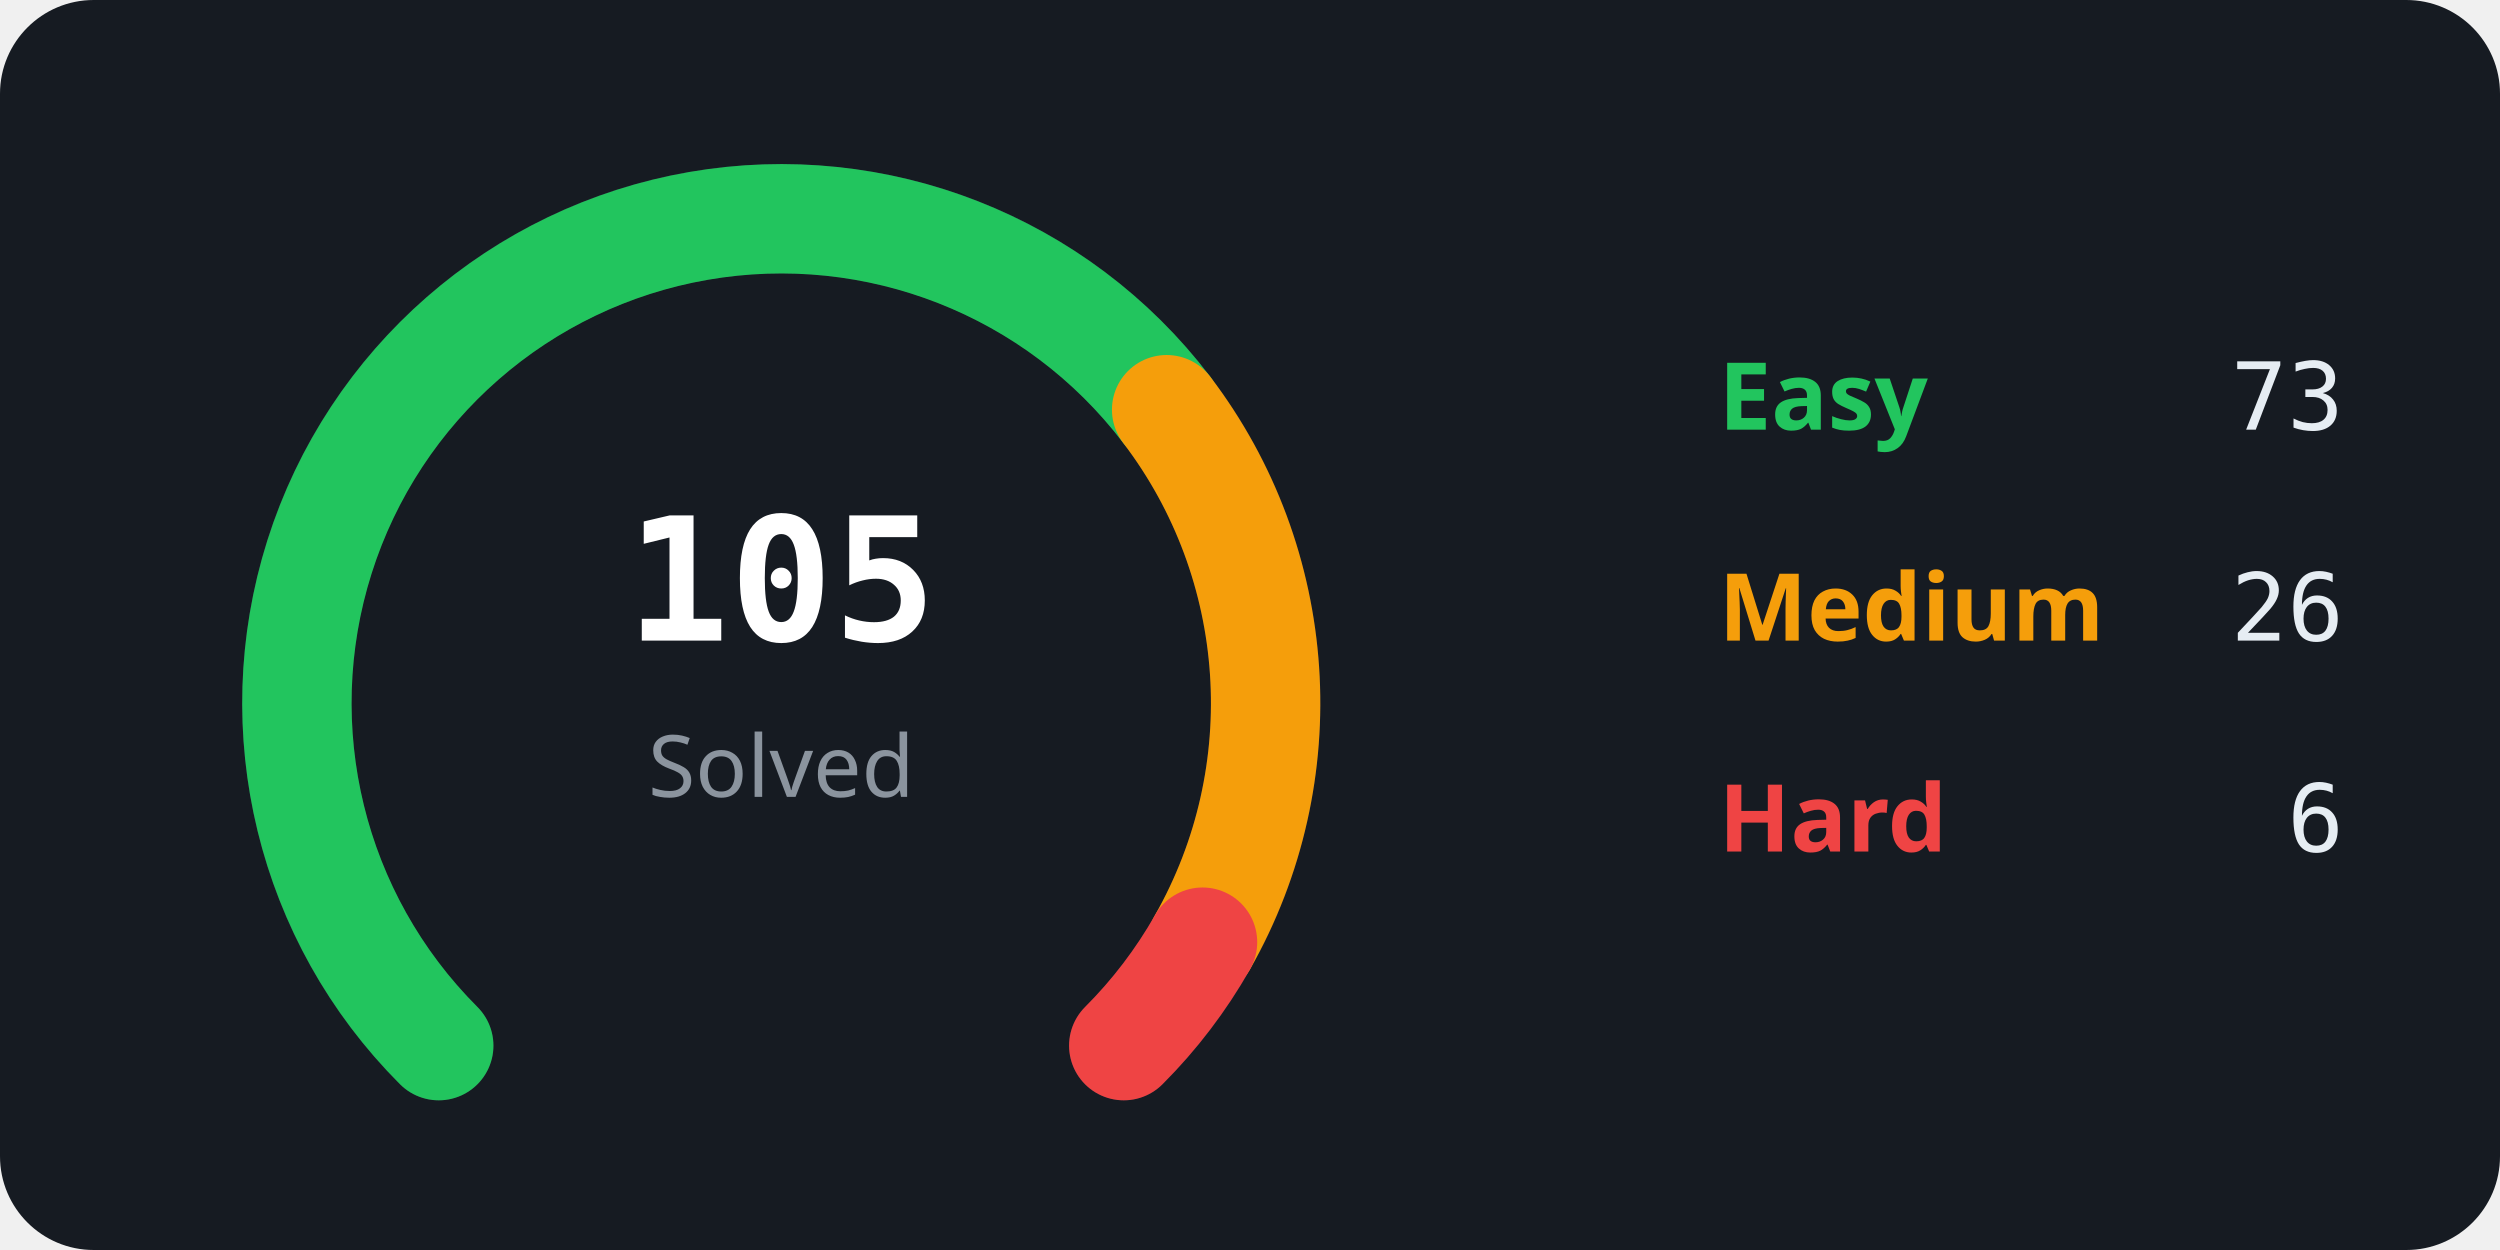
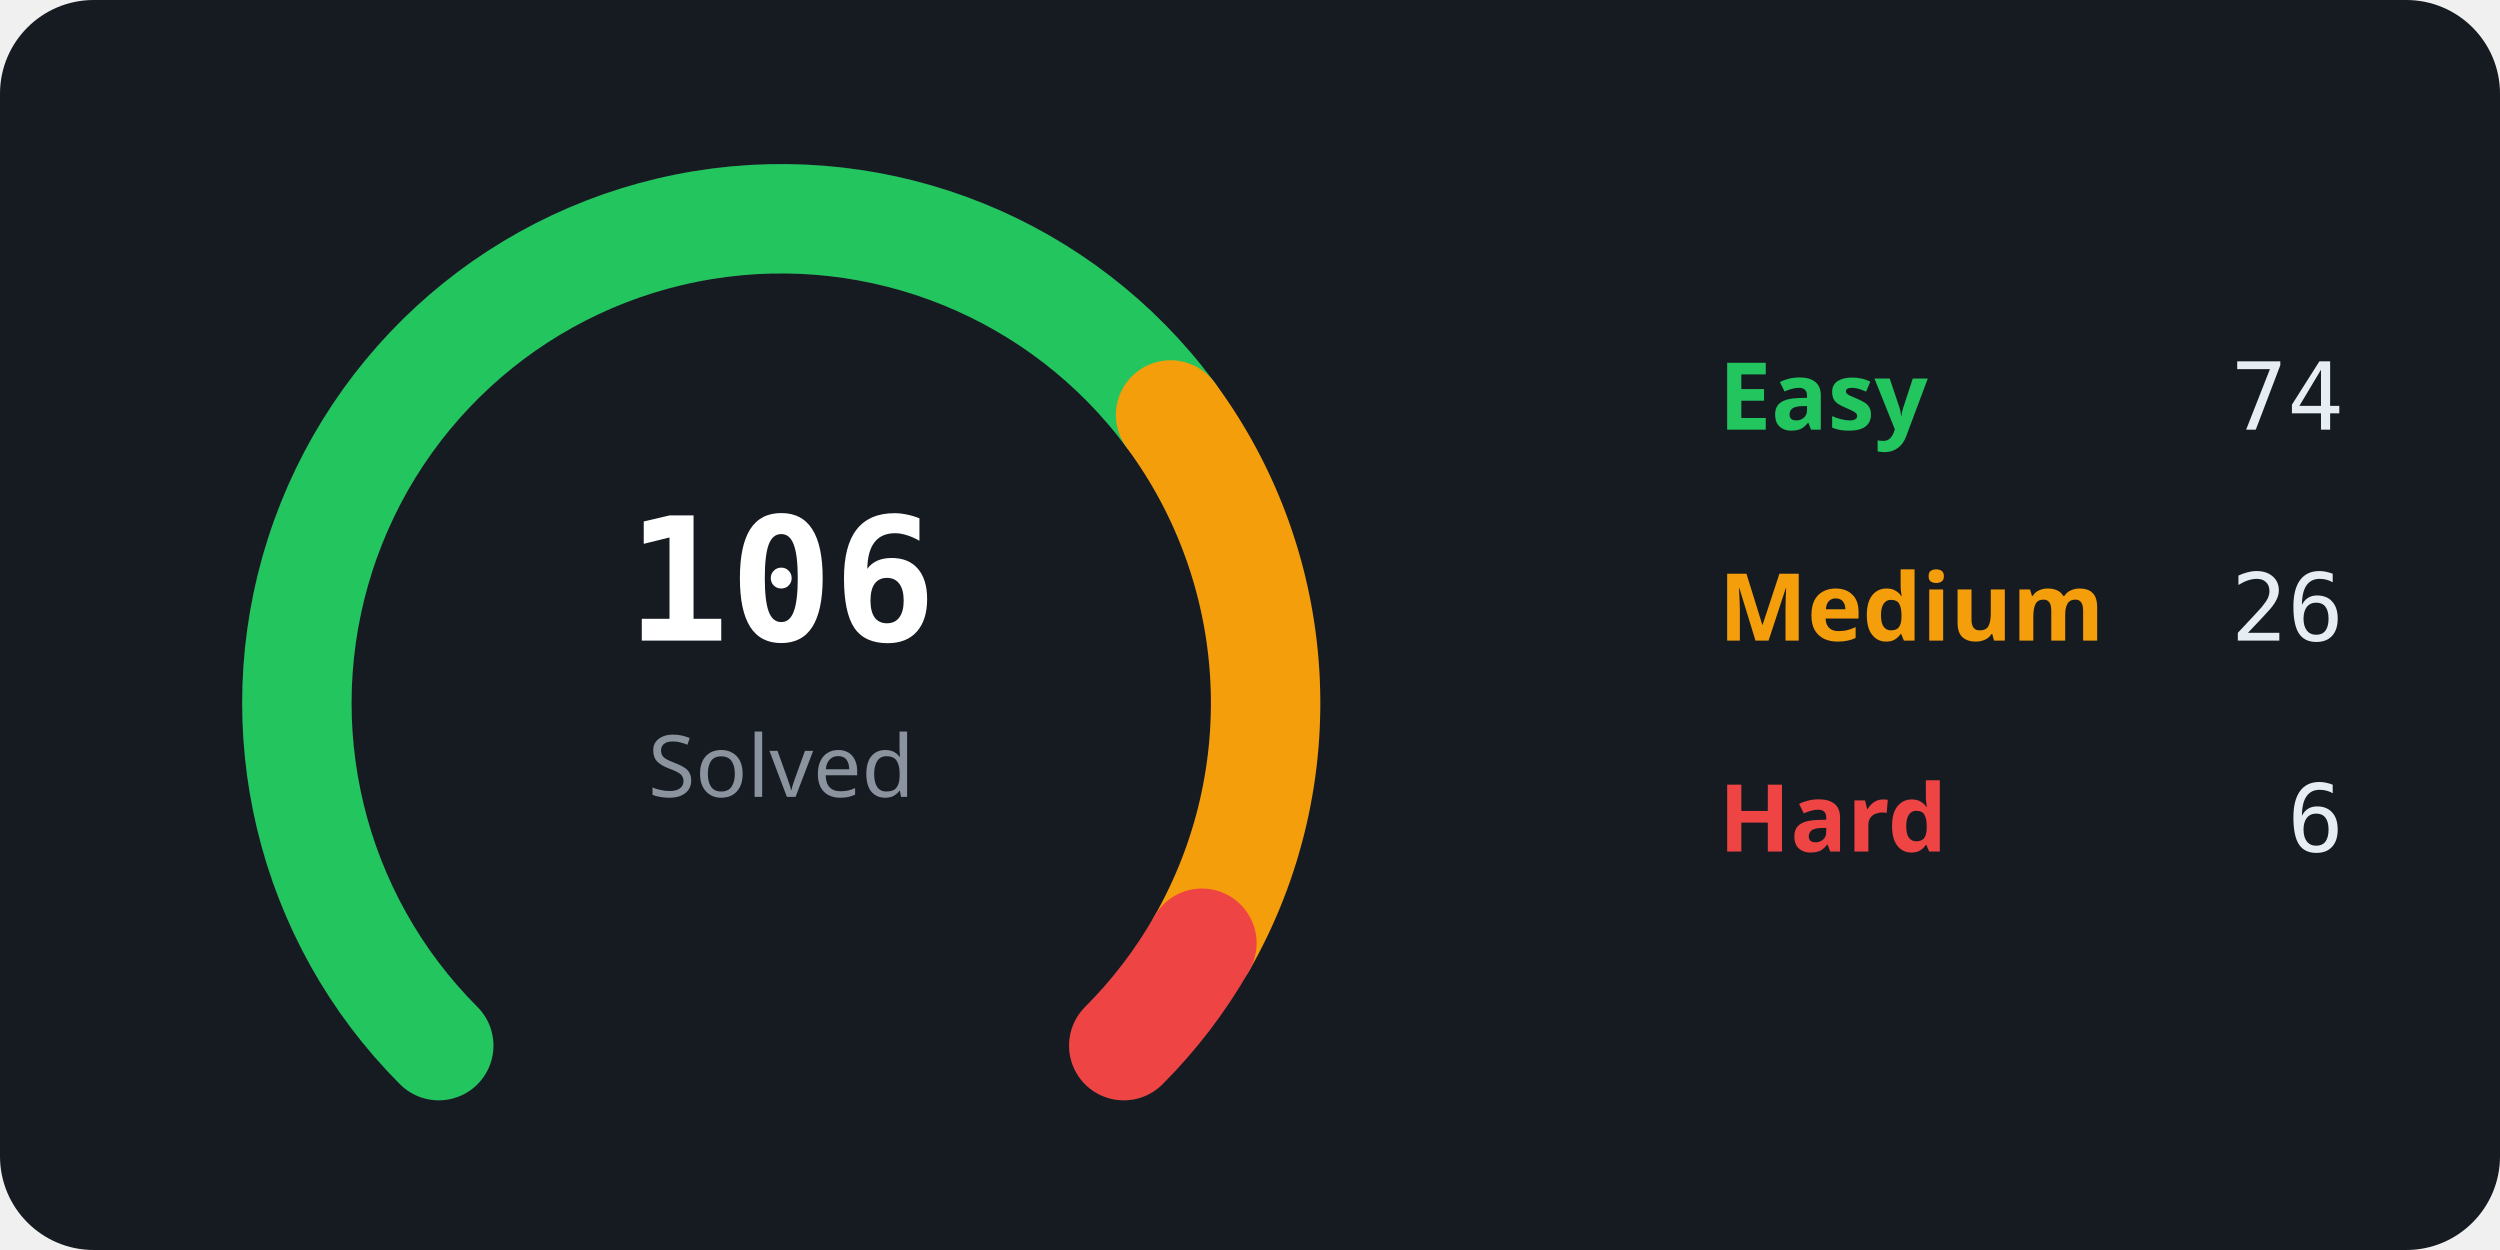
<svg xmlns="http://www.w3.org/2000/svg" width="320" height="160" viewBox="0 0 320 160">
  <rect width="320" height="160" rx="12" fill="#161b22" />
  <path d="M 56.159,133.841 A 62,62 0 1,1 143.841,133.841" stroke="#2d2d3d" stroke-width="14" fill="none" stroke-linecap="round" />
-   <path d="M 56.159,133.841 A 62,62 0 1,1 149.329,52.441" stroke="#22c55e" stroke-width="14" fill="none" stroke-linecap="round" />
-   <path d="M 149.329,52.441 A 62,62 0 0,1 153.924,120.598" stroke="#f59e0b" stroke-width="14" fill="none" stroke-linecap="round" />
-   <path d="M 153.924,120.598 A 62,62 0 0,1 143.841,133.841" stroke="#ef4444" stroke-width="14" fill="none" stroke-linecap="round" />
-   <text x="100" y="82" text-anchor="middle" fill="white" font-size="22" font-weight="bold" font-family="monospace">105</text>
+   <path d="M 56.159,133.841 A 62,62 0 1,1 149.833,53.113" stroke="#22c55e" stroke-width="14" fill="none" stroke-linecap="round" />
+   <path d="M 149.833,53.113 A 62,62 0 0,1 153.846,120.734" stroke="#f59e0b" stroke-width="14" fill="none" stroke-linecap="round" />
+   <path d="M 153.846,120.734 A 62,62 0 0,1 143.841,133.841" stroke="#ef4444" stroke-width="14" fill="none" stroke-linecap="round" />
+   <text x="100" y="82" text-anchor="middle" fill="white" font-size="22" font-weight="bold" font-family="monospace">106</text>
  <text x="100" y="102" text-anchor="middle" fill="#8b949e" font-size="11" font-family="sans-serif">Solved</text>
  <text x="220" y="55" fill="#22c55e" font-size="12" font-weight="bold" font-family="sans-serif">Easy</text>
-   <text x="300" y="55" fill="#e6edf3" font-size="12" font-family="monospace" text-anchor="end">73</text>
+   <text x="300" y="55" fill="#e6edf3" font-size="12" font-family="monospace" text-anchor="end">74</text>
  <text x="220" y="82" fill="#f59e0b" font-size="12" font-weight="bold" font-family="sans-serif">Medium</text>
  <text x="300" y="82" fill="#e6edf3" font-size="12" font-family="monospace" text-anchor="end">26</text>
  <text x="220" y="109" fill="#ef4444" font-size="12" font-weight="bold" font-family="sans-serif">Hard</text>
  <text x="300" y="109" fill="#e6edf3" font-size="12" font-family="monospace" text-anchor="end">6</text>
</svg>
